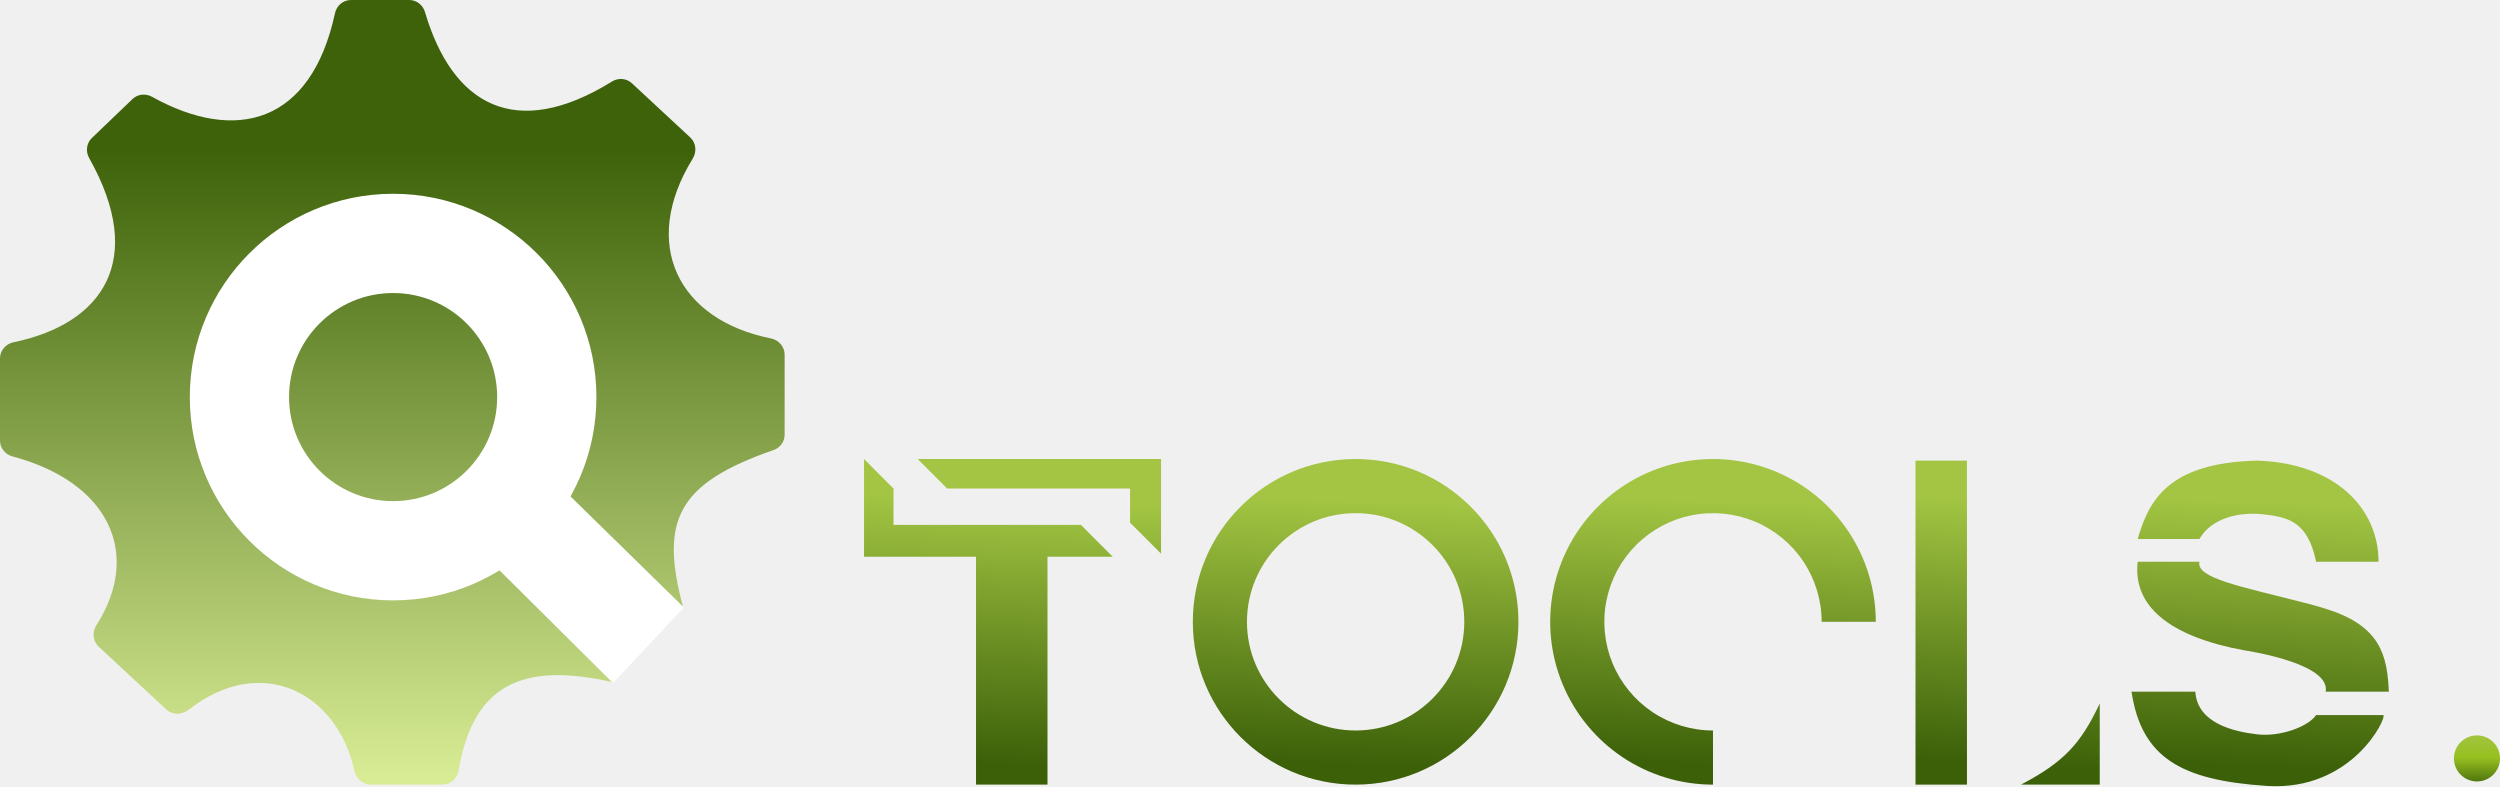
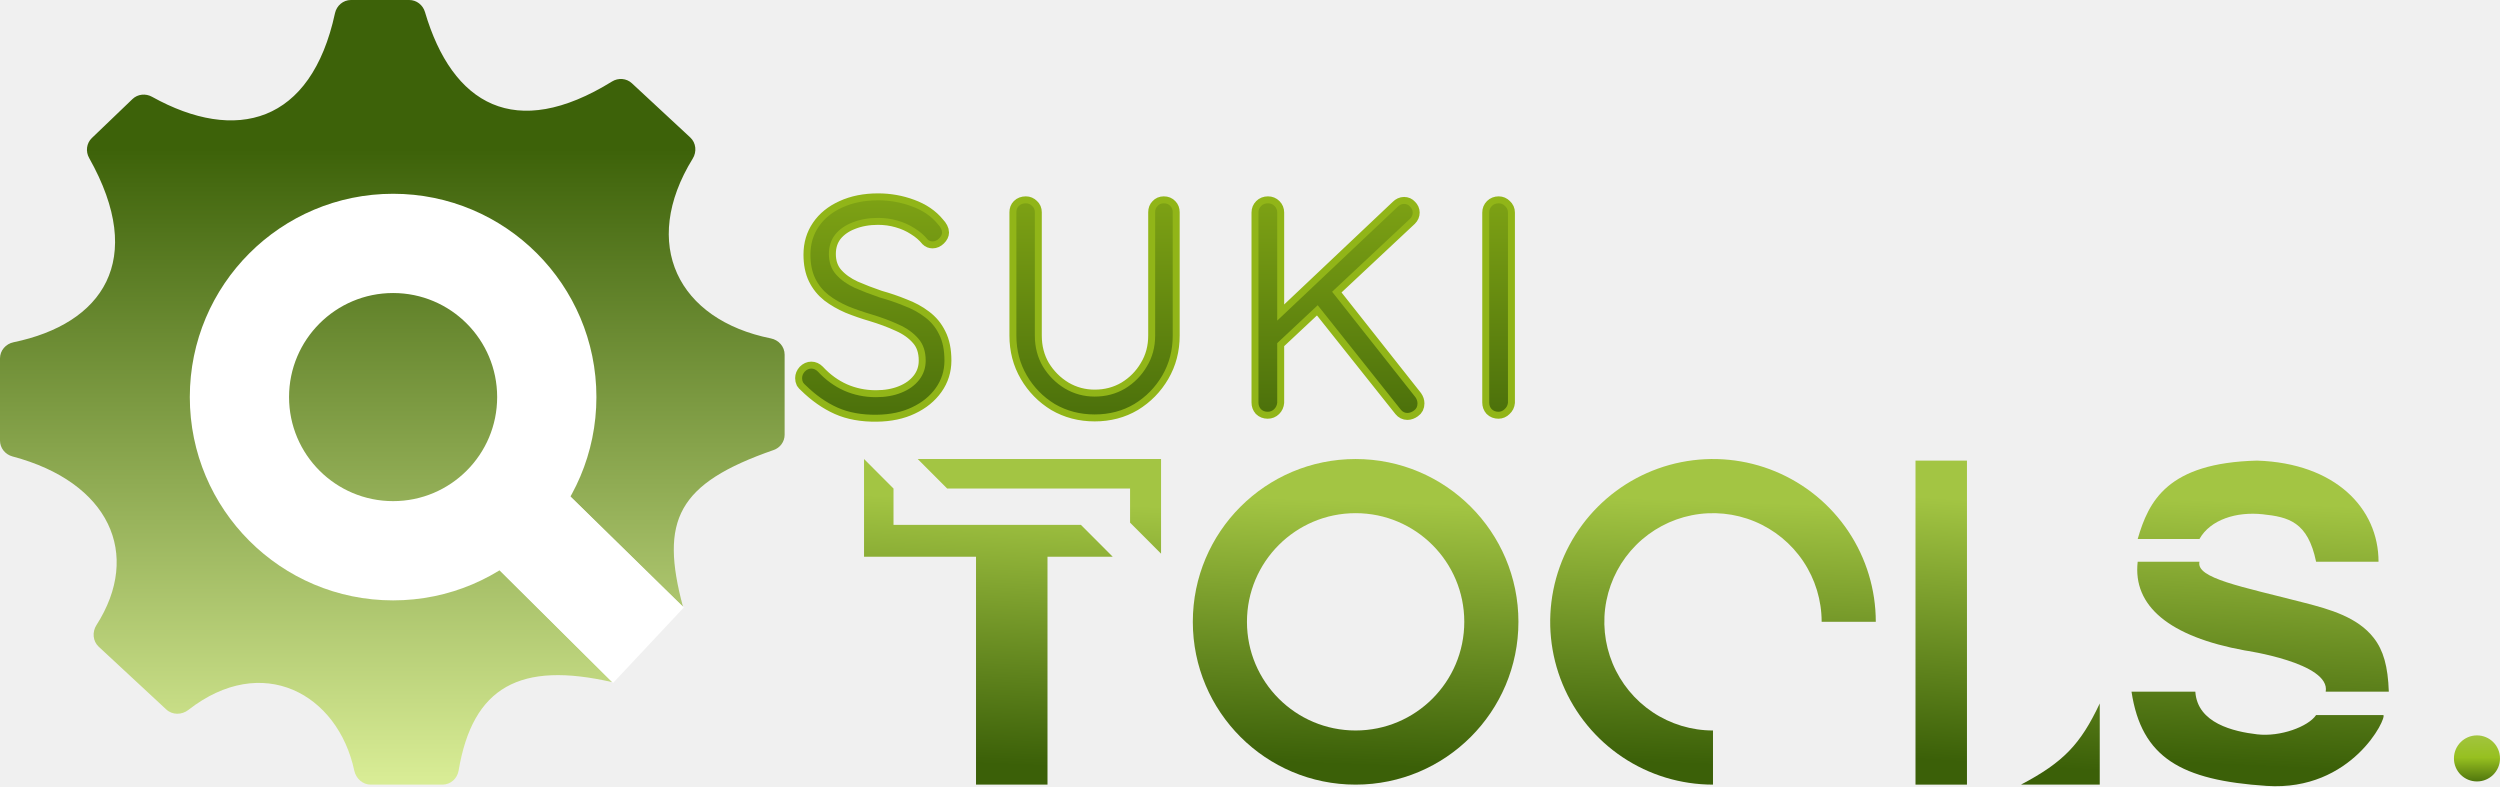
<svg xmlns="http://www.w3.org/2000/svg" width="1574" height="495" viewBox="0 0 1574 495" fill="none">
  <circle cx="1559.5" cy="477.5" r="14.5" fill="url(#paint0_linear_1391_126)" />
  <path d="M956 391.5C956 448.109 910.109 494 853.5 494C796.891 494 751 448.109 751 391.5C751 334.891 796.891 289 853.5 289C910.109 289 956 334.891 956 391.5ZM785.087 391.5C785.087 429.283 815.717 459.913 853.5 459.913C891.283 459.913 921.913 429.283 921.913 391.5C921.913 353.717 891.283 323.087 853.5 323.087C815.717 323.087 785.087 353.717 785.087 391.5Z" fill="url(#paint1_linear_1391_126)" />
  <path d="M1181 391.5C1181 371.227 1174.99 351.41 1163.73 334.554C1152.46 317.698 1136.45 304.56 1117.73 296.802C1099 289.044 1078.39 287.015 1058.5 290.97C1038.62 294.924 1020.36 304.687 1006.02 319.022C991.687 333.356 981.924 351.62 977.97 371.503C974.015 391.386 976.044 411.996 983.802 430.725C991.56 449.454 1004.7 465.463 1021.55 476.726C1038.41 487.988 1058.23 494 1078.5 494L1078.5 459.913C1064.97 459.913 1051.74 455.901 1040.49 448.383C1029.24 440.866 1020.47 430.181 1015.29 417.681C1010.12 405.18 1008.76 391.424 1011.4 378.153C1014.04 364.882 1020.56 352.692 1030.12 343.125C1039.69 333.557 1051.88 327.041 1065.15 324.401C1078.42 321.762 1092.18 323.117 1104.68 328.295C1117.18 333.473 1127.87 342.241 1135.38 353.492C1142.9 364.742 1146.91 377.969 1146.91 391.5H1181Z" fill="url(#paint2_linear_1391_126)" />
+   <path d="M587.05 247.5C579.45 247.6 572.85 246.4 567.25 243.9C561.65 241.4 556.3 237.65 551.2 232.65C550.7 232.25 550.25 231.75 549.85 231.15C549.55 230.55 549.4 229.85 549.4 229.05C549.4 227.85 549.85 226.75 550.75 225.75C551.75 224.75 552.85 224.25 554.05 224.25C555.25 224.25 556.35 224.75 557.35 225.75C561.25 229.95 565.65 233.15 570.55 235.35C575.55 237.55 580.9 238.65 586.6 238.65C591.4 238.65 595.65 237.9 599.35 236.4C603.15 234.9 606.15 232.75 608.35 229.95C610.55 227.15 611.65 223.9 611.65 220.2C611.65 215.6 610.4 211.9 607.9 209.1C605.4 206.2 602.1 203.85 598 202.05C593.9 200.15 589.35 198.45 584.35 196.95C580.25 195.75 576.35 194.4 572.65 192.9C568.95 191.3 565.65 189.4 562.75 187.2C559.85 184.9 557.6 182.1 556 178.8C554.4 175.5 553.6 171.5 553.6 166.8C553.6 161.5 555 156.8 557.8 152.7C560.6 148.6 564.55 145.4 569.65 143.1C574.85 140.7 580.85 139.5 587.65 139.5C593.55 139.5 599.2 140.5 604.6 142.5C610.1 144.5 614.45 147.45 617.65 151.35C619.15 152.95 619.9 154.4 619.9 155.7C619.9 156.7 619.4 157.7 618.4 158.7C617.4 159.7 616.3 160.2 615.1 160.2C614.1 160.2 613.25 159.85 612.55 159.15C610.85 157.05 608.7 155.2 606.1 153.6C603.5 151.9 600.6 150.6 597.4 149.7C594.3 148.8 591.05 148.35 587.65 148.35C582.95 148.35 578.7 149.1 574.9 150.6C571.2 152 568.25 154.05 566.05 156.75C563.95 159.45 562.9 162.7 562.9 166.5C562.9 170.7 564.1 174.15 566.5 176.85C568.9 179.55 572.05 181.8 575.95 183.6C579.85 185.3 584 186.9 588.4 188.4C592.7 189.6 596.8 191 600.7 192.6C604.7 194.1 608.2 196 611.2 198.3C614.3 200.6 616.7 203.5 618.4 207C620.2 210.5 621.1 214.9 621.1 220.2C621.1 225.3 619.65 229.9 616.75 234C613.85 238.1 609.85 241.35 604.75 243.75C599.75 246.15 593.85 247.4 587.05 247.5ZM731.579 141C732.979 141 734.079 141.45 734.879 142.35C735.679 143.15 736.079 144.2 736.079 145.5V207.6C736.079 215 734.329 221.7 730.829 227.7C727.329 233.7 722.629 238.5 716.729 242.1C710.829 245.6 704.179 247.35 696.779 247.35C689.379 247.35 682.679 245.6 676.679 242.1C670.779 238.5 666.079 233.7 662.579 227.7C659.079 221.7 657.329 215 657.329 207.6V145.5C657.329 144.2 657.729 143.15 658.529 142.35C659.429 141.45 660.629 141 662.129 141C663.329 141 664.379 141.45 665.279 142.35C666.179 143.15 666.629 144.2 666.629 145.5V207.6C666.629 213.4 667.979 218.6 670.679 223.2C673.479 227.8 677.179 231.5 681.779 234.3C686.379 237 691.379 238.35 696.779 238.35C702.379 238.35 707.479 237 712.079 234.3C716.679 231.5 720.329 227.8 723.029 223.2C725.829 218.6 727.229 213.4 727.229 207.6V145.5C727.229 144.2 727.629 143.15 728.429 142.35C729.229 141.45 730.279 141 731.579 141ZM854.262 246.6C852.962 246.6 851.862 246.05 850.962 244.95L808.362 191.4L815.412 184.35L858.312 238.65C859.012 239.65 859.362 240.7 859.362 241.8C859.362 243.4 858.762 244.6 857.562 245.4C856.462 246.2 855.362 246.6 854.262 246.6ZM852.612 141.3C853.812 141.3 854.812 141.75 855.612 142.65C856.512 143.55 856.962 144.55 856.962 145.65C856.962 146.85 856.512 147.9 855.612 148.8L787.512 212.55L786.312 202.35L849.312 142.8C850.312 141.8 851.412 141.3 852.612 141.3ZM783.912 246C782.512 246 781.362 245.55 780.462 244.65C779.662 243.75 779.262 242.65 779.262 241.35V145.65C779.262 144.35 779.712 143.25 780.612 142.35C781.512 141.45 782.662 141 784.062 141C785.362 141 786.462 141.45 787.362 142.35C788.262 143.25 788.712 144.35 788.712 145.65V241.35C788.612 242.65 788.112 243.75 787.212 244.65C786.312 245.55 785.212 246 783.912 246ZM904.933 241.35C904.833 242.65 904.283 243.75 903.283 244.65C902.383 245.55 901.333 246 900.133 246C898.733 246 897.583 245.55 896.683 244.65C895.883 243.75 895.483 242.65 895.483 241.35V145.65C895.483 144.35 895.933 143.25 896.833 142.35C897.733 141.45 898.883 141 900.283 141C901.483 141 902.533 141.45 903.433 142.35C904.433 143.25 904.933 144.35 904.933 145.65V241.35Z" fill="url(#paint_suki_green)" stroke="#91b518" stroke-width="7" stroke-linejoin="round" paint-order="stroke fill" transform="translate(727,193) scale(1.25) translate(-727,-193)" />
  <path d="M1238.4 290H1206V494H1238.4V290Z" fill="url(#paint3_linear_1391_126)" />
  <path d="M1322 494H1272.4C1299.17 479.91 1309.87 468.627 1322 442.9V494Z" fill="url(#paint4_linear_1391_126)" />
  <path d="M1497.52 353.65H1458.21C1453.02 328.537 1440.93 325.506 1424.51 323.774C1408.1 322.042 1391.67 327.087 1384.77 339.361H1345.89C1352.8 315.547 1364.57 291.387 1421.06 290C1470.16 291.591 1497.52 319.877 1497.52 353.65Z" fill="url(#paint5_linear_1391_126)" />
  <path d="M1384.77 353.65H1345.89C1342.69 381.486 1365.76 400.847 1413.28 409.507C1413.28 409.507 1467.55 417.345 1464.26 435.486H1504C1503.44 419.462 1500.61 409.475 1494.5 401.629C1484.29 388.527 1467 383.684 1450.92 379.527C1410.98 369.201 1382.43 364.077 1384.77 353.65Z" fill="url(#paint6_linear_1391_126)" />
  <path d="M1500.54 450.208H1458.21C1453.32 457.47 1435.74 464.064 1421.06 462.332C1406.37 460.6 1383.47 455.404 1382.18 435.486H1342C1348.33 477.159 1373.3 491.25 1427.1 494.807C1480.91 498.364 1503.03 451.636 1500.54 450.208Z" fill="url(#paint7_linear_1391_126)" />
  <path d="M731 289H577.784L596.341 307.593H711.491V329.047L731 348.593V289Z" fill="url(#paint8_linear_1391_126)" />
  <path d="M544 289L562.557 307.593V330.477H625.366H680.562L700.547 350.5H659.5V494H625.366H614.5V350.5H544V289Z" fill="url(#paint9_linear_1391_126)" />
  <path d="M385.5 429.5L314.5 359C331.878 340.645 341.622 330.855 359 312.5L430 382C415.412 327.562 426.331 304.455 487.107 283.32C491.195 281.899 494 278.071 494 273.743V223.255C494 218.243 490.256 214.047 485.342 213.06C426.852 201.318 402.928 153.742 436.163 99.817C438.791 95.554 438.261 89.957 434.592 86.549L397.814 52.399C394.409 49.237 389.28 48.869 385.328 51.314C324.265 89.097 284.74 65.862 267.552 7.551C266.255 3.15 262.281 0 257.692 0H220.954C216.073 0 211.935 3.552 210.904 8.323C195.872 77.904 148.489 90.29 95.692 60.927C91.708 58.712 86.702 59.205 83.412 62.361L57.833 86.903C54.431 90.168 53.802 95.358 56.116 99.466C92.506 164.075 64.368 203.924 8.5 215.49C3.651 216.494 0 220.664 0 225.615V277.404C0 282.125 3.331 286.172 7.894 287.383C68.754 303.546 89.392 348.763 60.736 393.544C57.957 397.885 58.384 403.678 62.162 407.186L104.718 446.703C108.546 450.257 114.457 450.196 118.574 446.983C165.171 410.623 212.68 436.773 223.057 485.194C224.122 490.161 228.335 494 233.416 494H278.599C283.673 494 287.909 490.167 288.748 485.162C297.633 432.201 327.604 416.212 385.5 429.5Z" fill="url(#paint10_linear_1391_126)" />
  <path d="M375.5 250C375.5 320.692 318.192 378 247.5 378C176.808 378 119.5 320.692 119.5 250C119.5 179.308 176.808 122 247.5 122C318.192 122 375.5 179.308 375.5 250ZM181.987 250C181.987 286.182 211.318 315.513 247.5 315.513C283.682 315.513 313.013 286.182 313.013 250C313.013 213.818 283.682 184.487 247.5 184.487C211.318 184.487 181.987 213.818 181.987 250Z" fill="white" />
  <path d="M386 430L314 358.5L358.5 312L430.5 382.5L386 430Z" fill="white" />
  <defs>
    <linearGradient id="paint0_linear_1391_126" x1="1560" y1="450.5" x2="1560" y2="497.5" gradientUnits="userSpaceOnUse">
      <stop stop-color="#ABC85A" />
      <stop offset="0.562" stop-color="#97C020" />
      <stop offset="1" stop-color="#375C07" />
    </linearGradient>
    <linearGradient id="paint1_linear_1391_126" x1="852.326" y1="481.561" x2="861.589" y2="225.631" gradientUnits="userSpaceOnUse">
      <stop stop-color="#3B6008" />
      <stop offset="0.649" stop-color="#A3C543" />
    </linearGradient>
    <linearGradient id="paint2_linear_1391_126" x1="1077.33" y1="481.561" x2="1086.59" y2="225.631" gradientUnits="userSpaceOnUse">
      <stop stop-color="#3B6008" />
      <stop offset="0.649" stop-color="#A3C543" />
    </linearGradient>
    <linearGradient id="paint3_linear_1391_126" x1="1263.34" y1="481.621" x2="1279.5" y2="227.635" gradientUnits="userSpaceOnUse">
      <stop stop-color="#3B6008" />
      <stop offset="0.649" stop-color="#A3C543" />
    </linearGradient>
    <linearGradient id="paint4_linear_1391_126" x1="1263.34" y1="481.621" x2="1279.5" y2="227.635" gradientUnits="userSpaceOnUse">
      <stop stop-color="#3B6008" />
      <stop offset="0.649" stop-color="#A3C543" />
    </linearGradient>
    <linearGradient id="paint5_linear_1391_126" x1="1422.07" y1="482.561" x2="1433.79" y2="226.832" gradientUnits="userSpaceOnUse">
      <stop stop-color="#3B6008" />
      <stop offset="0.649" stop-color="#A3C543" />
    </linearGradient>
    <linearGradient id="paint6_linear_1391_126" x1="1422.07" y1="482.561" x2="1433.79" y2="226.832" gradientUnits="userSpaceOnUse">
      <stop stop-color="#3B6008" />
      <stop offset="0.649" stop-color="#A3C543" />
    </linearGradient>
    <linearGradient id="paint7_linear_1391_126" x1="1422.07" y1="482.561" x2="1433.79" y2="226.832" gradientUnits="userSpaceOnUse">
      <stop stop-color="#3B6008" />
      <stop offset="0.649" stop-color="#A3C543" />
    </linearGradient>
    <linearGradient id="paint8_linear_1391_126" x1="636.429" y1="481.561" x2="646.581" y2="225.698" gradientUnits="userSpaceOnUse">
      <stop stop-color="#3B6008" />
      <stop offset="0.649" stop-color="#A3C543" />
    </linearGradient>
    <linearGradient id="paint9_linear_1391_126" x1="636.429" y1="481.561" x2="646.581" y2="225.698" gradientUnits="userSpaceOnUse">
      <stop stop-color="#3B6008" />
      <stop offset="0.649" stop-color="#A3C543" />
    </linearGradient>
    <linearGradient id="paint10_linear_1391_126" x1="247" y1="93.5" x2="247" y2="814.5" gradientUnits="userSpaceOnUse">
      <stop stop-color="#3D6209" />
      <stop offset="0.55" stop-color="#D8EC95" />
      <stop offset="1" stop-color="#F8F8F8" />
    </linearGradient>
+     <linearGradient id="paint_suki_green" x1="731.5" y1="96" x2="731.5" y2="284" gradientUnits="userSpaceOnUse">
+       <stop stop-color="#91b518" />
+       <stop offset="1" stop-color="#3B6008" />
+     </linearGradient>
  </defs>
</svg>
